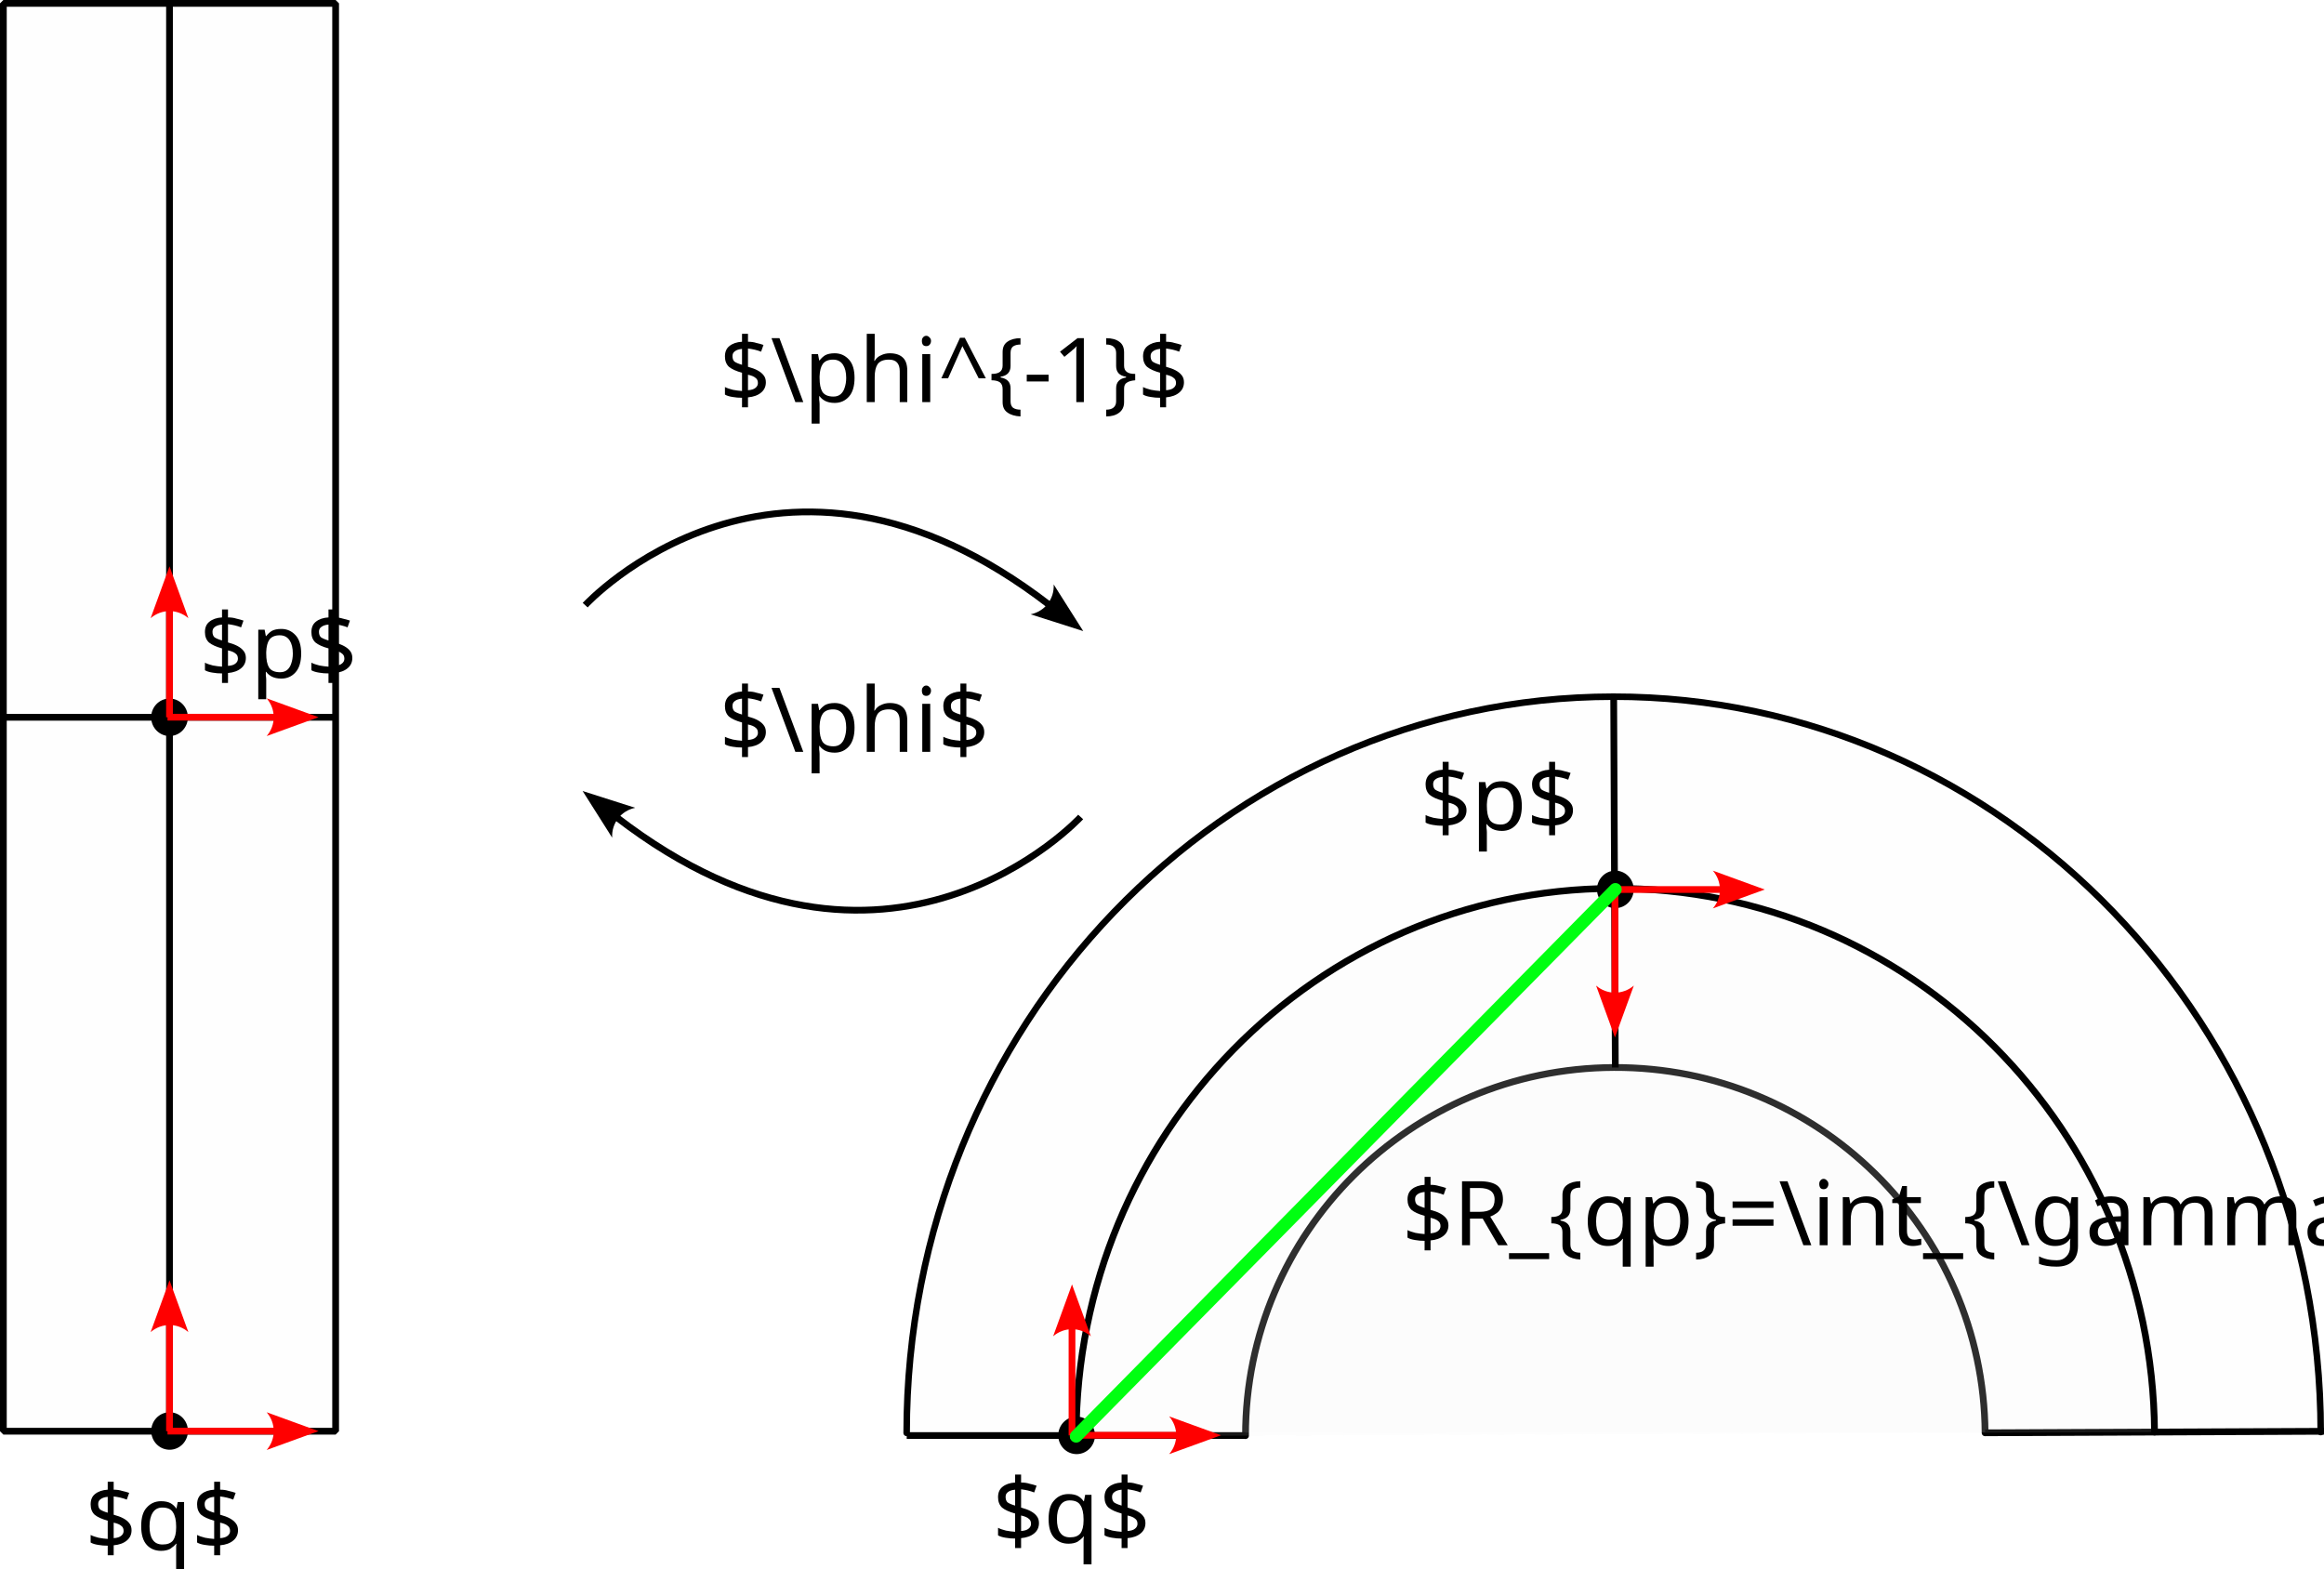
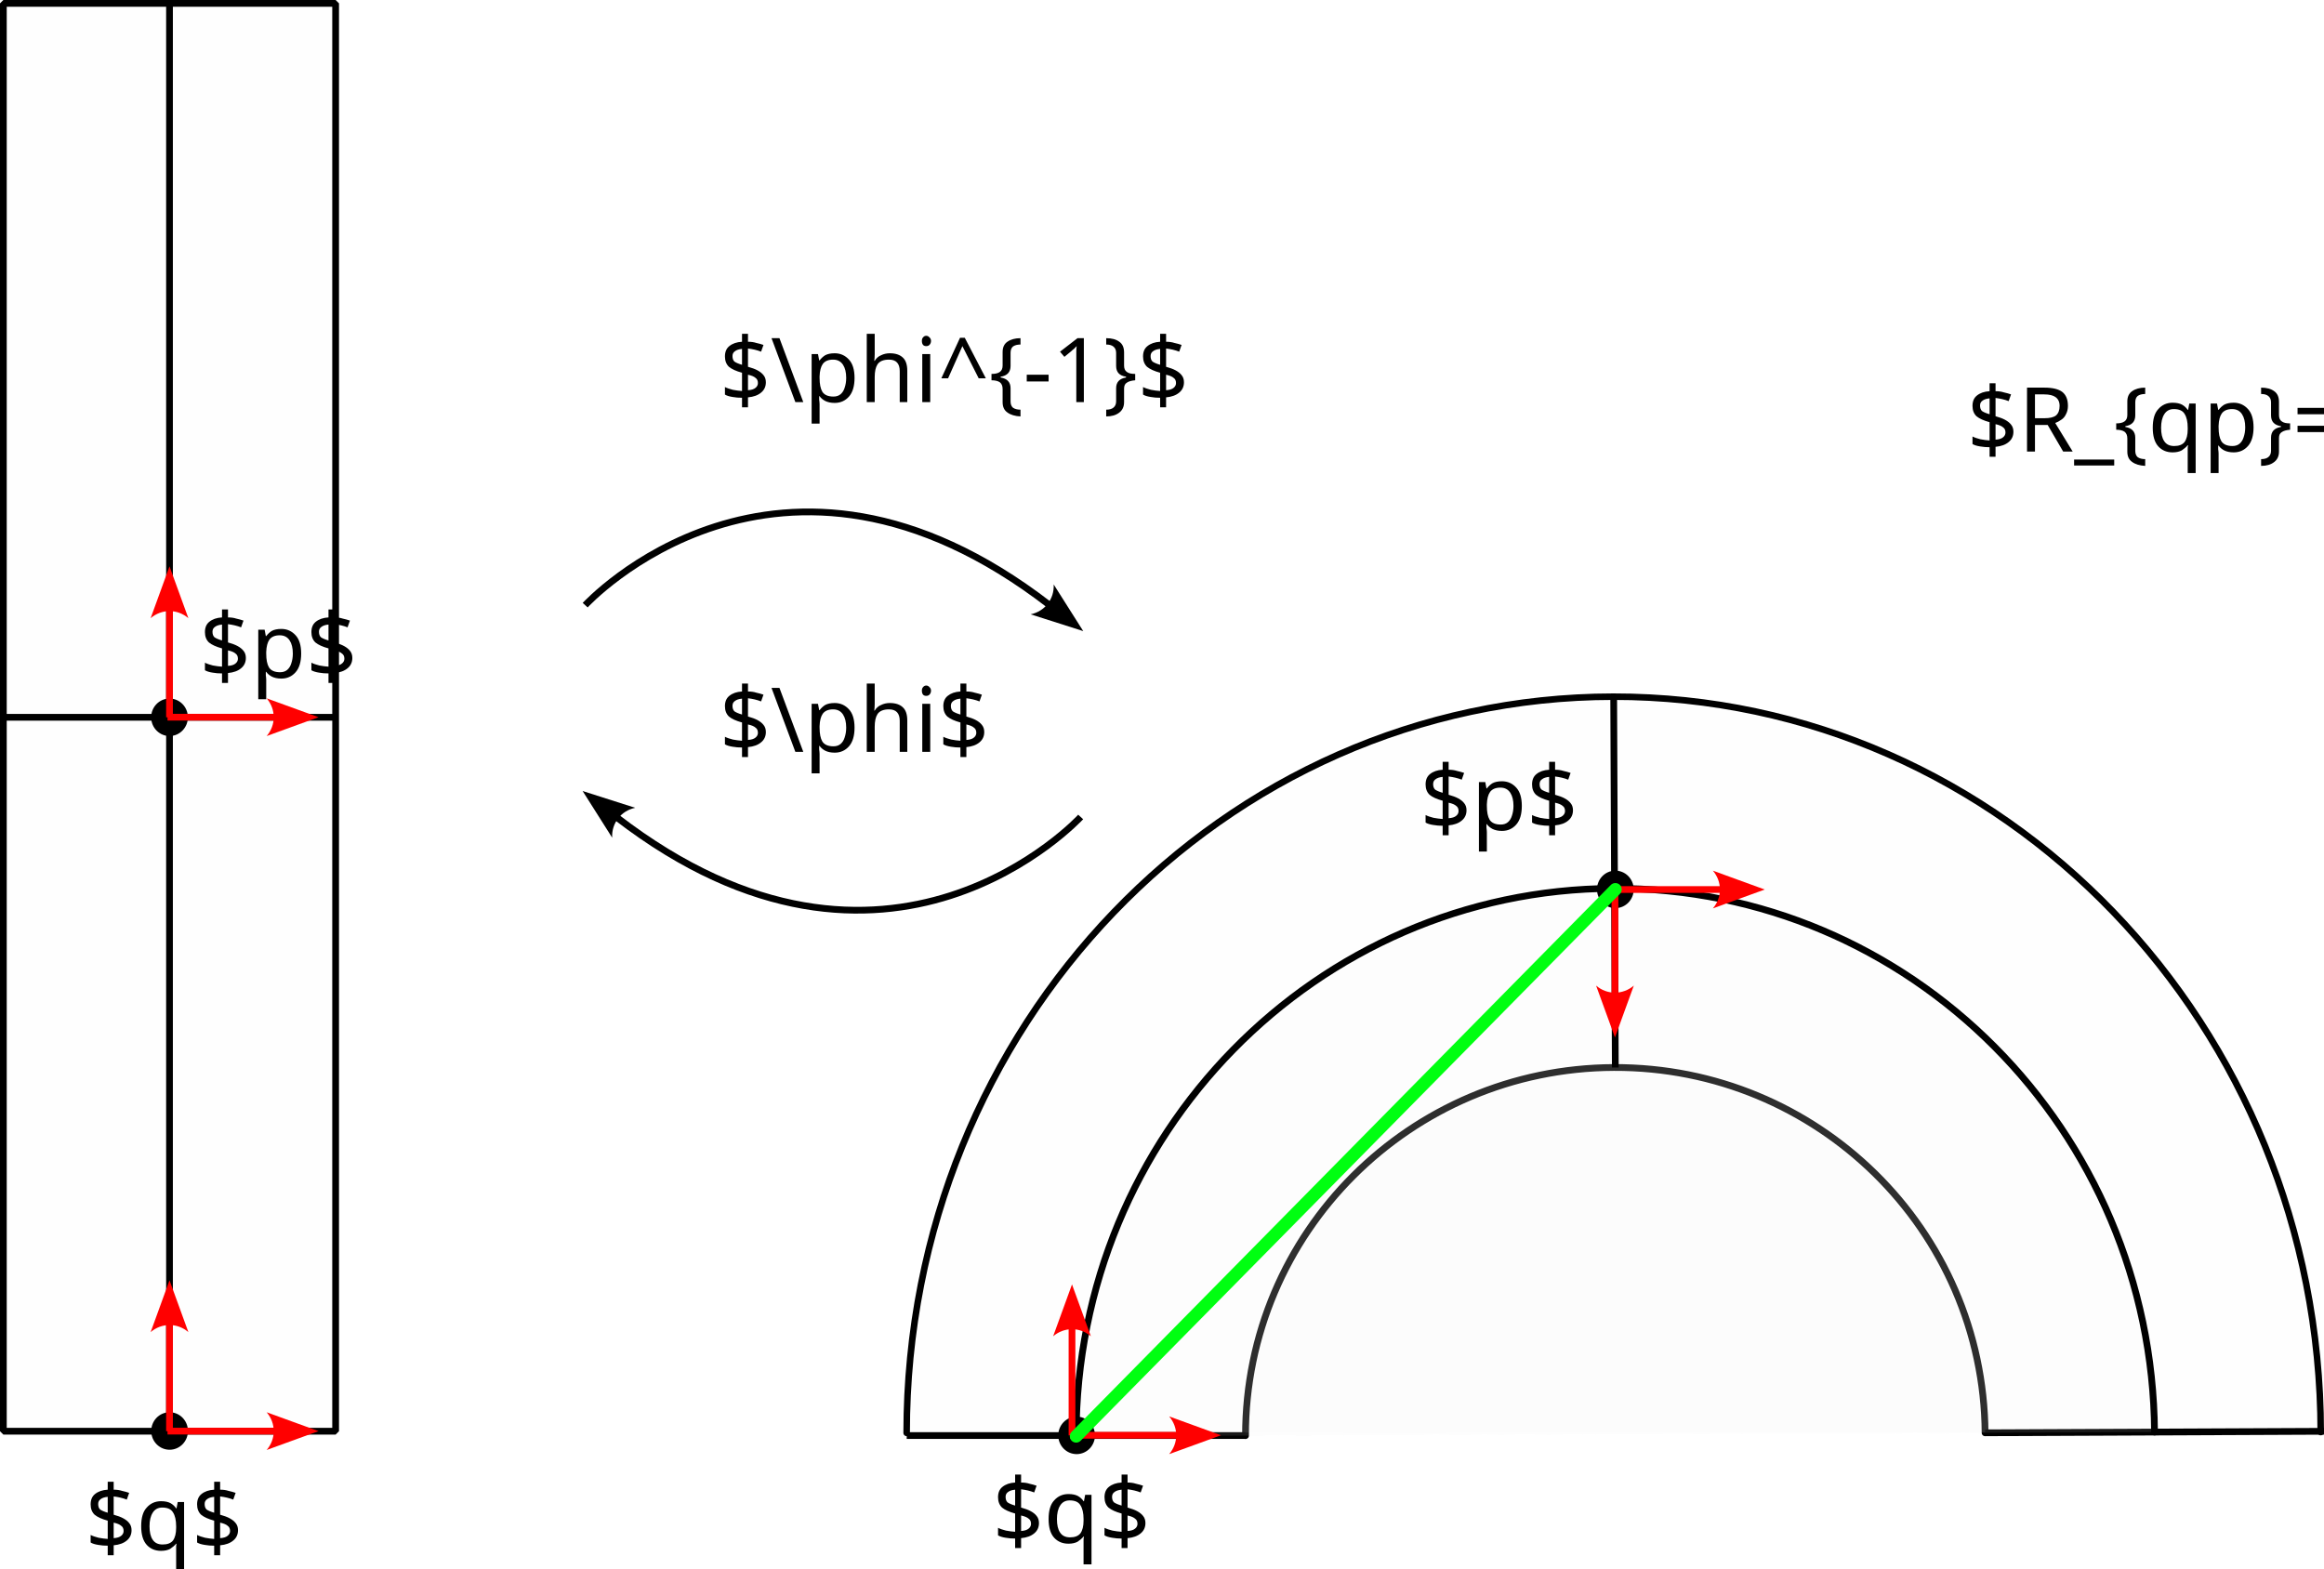
<svg xmlns="http://www.w3.org/2000/svg" width="91.41mm" height="61.688mm" viewBox="0 0 91.41 61.688" version="1.1" id="svg5">
  <defs id="defs2">
    <marker style="overflow:visible" id="Arrow2" refX="0" refY="0" orient="auto-start-reverse" markerWidth="7.7" markerHeight="5.6" viewBox="0 0 7.7 5.6" preserveAspectRatio="xMidYMid">
      <path transform="scale(0.7)" d="M -2,-4 9,0 -2,4 c 2,-2.33 2,-5.66 0,-8 z" style="fill:context-stroke;fill-rule:evenodd;stroke:none" id="arrow2L" />
    </marker>
  </defs>
  <g id="layer1" transform="translate(-41.52878,-81.87675)">
    <path style="fill:#f2f2f2;fill-opacity:0.101;stroke:#000000;stroke-width:0.266;stroke-linecap:round;stroke-linejoin:bevel;stroke-dasharray:none;stroke-opacity:1" id="path247" d="m 90.519,138.35 a 14.545,14.48 0 0 1 14.489,-14.481 14.545,14.48 0 0 1 14.6,14.37" />
    <path style="fill:#f2f2f2;fill-opacity:0.101;stroke:#000000;stroke-width:0.257;stroke-linecap:round;stroke-linejoin:bevel;stroke-dasharray:none;stroke-opacity:1" id="path1070" d="M 77.19,138.243 A 27.81,28.961 0 0 1 104.984,109.282 27.81,28.961 0 0 1 132.81,138.21" />
    <path style="fill:none;stroke:#000000;stroke-width:0.265px;stroke-linecap:butt;stroke-linejoin:miter;stroke-opacity:1" d="m 77.193,138.347 13.327,-1e-5" id="path1072" />
    <path style="fill:none;stroke:#000000;stroke-width:0.265px;stroke-linecap:butt;stroke-linejoin:miter;stroke-opacity:1" d="m 119.609,138.239 13.329,-0.059" id="path1853" />
    <path style="fill:#f2f2f2;fill-opacity:0.101;stroke:#000000;stroke-width:0.266;stroke-linecap:round;stroke-linejoin:bevel;stroke-dasharray:none;stroke-opacity:1" id="path2630" d="m 83.857,138.375 a 21.209,21.55 0 0 1 21.127,-21.551 21.209,21.55 0 0 1 21.289,21.386" />
    <rect style="fill:#f2f2f2;fill-opacity:0.101;stroke:#000000;stroke-width:0.265;stroke-linecap:round;stroke-linejoin:bevel;stroke-dasharray:none;stroke-opacity:1" id="rect2686" width="13.069" height="56.168" x="41.661" y="82.009" />
    <path style="fill:none;stroke:#000000;stroke-width:0.265px;stroke-linecap:butt;stroke-linejoin:miter;stroke-opacity:1" d="M 48.196,138.177 V 82.009" id="path2688" />
    <path style="fill:#000000;fill-opacity:1;stroke:#000000;stroke-width:0.133;stroke-linecap:round;stroke-linejoin:bevel;stroke-dasharray:none;stroke-opacity:1" id="path2690" d="m 48.855,138.157 a 0.656,0.671 0 0 1 -0.644,0.682 0.656,0.671 0 0 1 -0.667,-0.659 0.656,0.671 0 0 1 0.643,-0.683 0.656,0.671 0 0 1 0.668,0.658" />
    <path style="fill:#000000;fill-opacity:1;stroke:#000000;stroke-width:0.133;stroke-linecap:round;stroke-linejoin:bevel;stroke-dasharray:none;stroke-opacity:1" id="path2692" d="m 48.852,110.082 a 0.656,0.671 0 0 1 -0.644,0.682 0.656,0.671 0 0 1 -0.667,-0.659 0.656,0.671 0 0 1 0.643,-0.683 0.656,0.671 0 0 1 0.668,0.658" />
    <path style="fill:#000000;fill-opacity:1;stroke:#000000;stroke-width:0.133;stroke-linecap:round;stroke-linejoin:bevel;stroke-dasharray:none;stroke-opacity:1" id="path2694" d="m 105.721,116.852 a 0.656,0.671 0 0 1 -0.644,0.682 0.656,0.671 0 0 1 -0.667,-0.659 0.656,0.671 0 0 1 0.643,-0.683 0.656,0.671 0 0 1 0.668,0.658" />
    <path style="fill:#000000;fill-opacity:1;stroke:#000000;stroke-width:0.133;stroke-linecap:round;stroke-linejoin:bevel;stroke-dasharray:none;stroke-opacity:1" id="path2696" d="m 84.531,138.329 a 0.656,0.671 0 0 1 -0.644,0.682 0.656,0.671 0 0 1 -0.667,-0.659 0.656,0.671 0 0 1 0.643,-0.683 0.656,0.671 0 0 1 0.668,0.658" />
    <text xml:space="preserve" style="font-size:3.528px;line-height:1.25;font-family:sans-serif;stroke-width:0.265" x="44.875" y="142.855" id="text2752">
      <tspan id="tspan2750" style="stroke-width:0.265" x="44.875" y="142.855">$q$</tspan>
    </text>
    <text xml:space="preserve" style="font-size:3.528px;line-height:1.25;font-family:sans-serif;stroke-width:0.265" x="49.372" y="108.538" id="text2756">
      <tspan id="tspan2754" style="stroke-width:0.265" x="49.372" y="108.538">$p$</tspan>
    </text>
    <text xml:space="preserve" style="font-size:3.528px;line-height:1.25;font-family:sans-serif;stroke-width:0.265" x="97.382" y="114.533" id="text2810">
      <tspan id="tspan2808" style="stroke-width:0.265" x="97.382" y="114.533">$p$</tspan>
    </text>
    <text xml:space="preserve" style="font-size:3.528px;line-height:1.25;font-family:sans-serif;stroke-width:0.265" x="80.565" y="142.568" id="text2814">
      <tspan id="tspan2812" style="stroke-width:0.265" x="80.565" y="142.568">$q$</tspan>
    </text>
    <path style="fill:none;stroke:#000000;stroke-width:0.265px;stroke-linecap:butt;stroke-linejoin:miter;stroke-opacity:1;marker-end:url(#Arrow2)" d="m 64.546,105.682 c 0,0 7.578,-8.254 18.268,0" id="path4728" />
    <text xml:space="preserve" style="font-size:3.528px;line-height:1.25;font-family:sans-serif;stroke-width:0.265" x="69.823" y="97.698" id="text4784">
      <tspan id="tspan4782" style="stroke-width:0.265" x="69.823" y="97.698">$\phi^{-1}$</tspan>
    </text>
    <path style="fill:none;stroke:#000000;stroke-width:0.265px;stroke-linecap:butt;stroke-linejoin:miter;stroke-opacity:1" d="M 41.661,110.093 H 54.731" id="path4786" />
    <path style="fill:none;stroke:#000000;stroke-width:0.265px;stroke-linecap:butt;stroke-linejoin:miter;stroke-opacity:1" d="m 105.064,123.869 -0.064,-14.587" id="path4788" />
    <path style="fill:none;stroke:#ff0000;stroke-width:0.265;stroke-linecap:butt;stroke-linejoin:miter;stroke-opacity:1;stroke-dasharray:none;marker-end:url(#Arrow2)" d="m 48.196,110.093 v -4.27" id="path328" />
    <path style="fill:none;stroke:#ff0000;stroke-width:0.265;stroke-linecap:butt;stroke-linejoin:miter;stroke-dasharray:none;stroke-opacity:1;marker-end:url(#Arrow2)" d="m 48.118,110.089 h 4.27" id="path956" />
    <path style="fill:none;stroke:#ff0000;stroke-width:0.265;stroke-linecap:butt;stroke-linejoin:miter;stroke-dasharray:none;stroke-opacity:1;marker-end:url(#Arrow2)" d="m 48.196,138.177 v -4.27" id="path1026" />
    <path style="fill:none;stroke:#ff0000;stroke-width:0.265;stroke-linecap:butt;stroke-linejoin:miter;stroke-dasharray:none;stroke-opacity:1;marker-end:url(#Arrow2)" d="m 48.118,138.173 h 4.27" id="path1028" />
    <path style="fill:none;stroke:#ff0000;stroke-width:0.265;stroke-linecap:butt;stroke-linejoin:miter;stroke-dasharray:none;stroke-opacity:1;marker-end:url(#Arrow2)" d="m 83.694,138.341 v -4.27" id="path1034" />
    <path style="fill:none;stroke:#ff0000;stroke-width:0.265;stroke-linecap:butt;stroke-linejoin:miter;stroke-dasharray:none;stroke-opacity:1;marker-end:url(#Arrow2)" d="m 83.616,138.336 h 4.27" id="path1036" />
    <path style="fill:none;stroke:#ff0000;stroke-width:0.265;stroke-linecap:butt;stroke-linejoin:miter;stroke-dasharray:none;stroke-opacity:1;marker-end:url(#Arrow2)" d="m 105.002,116.868 h 4.27" id="path1040" />
    <path style="fill:none;stroke:#ff0000;stroke-width:0.265;stroke-linecap:butt;stroke-linejoin:miter;stroke-dasharray:none;stroke-opacity:1;marker-end:url(#Arrow2)" d="m 105.05,116.748 v 4.27" id="path1042" />
    <path style="fill:none;stroke:#00ff11;stroke-width:0.5;stroke-linecap:round;stroke-linejoin:miter;stroke-opacity:1;stroke-dasharray:none" d="M 83.857,138.375 105.066,116.863" id="path1101" />
-     <text xml:space="preserve" style="font-size:3.528px;line-height:1.25;font-family:sans-serif;stroke-width:0.265" x="96.67" y="130.861" id="text1157">
-       <tspan id="tspan1155" style="stroke-width:0.265" x="96.67" y="130.861">$R_{qp}=\int_{\gamma}\omega$</tspan>
+     <text xml:space="preserve" style="font-size:3.528px;line-height:1.25;font-family:sans-serif;stroke-width:0.265" x="118.895" y="99.64" id="text1157">
+       <tspan id="tspan1155" style="stroke-width:0.265" x="118.895" y="99.64">$R_{qp}=\int_{\gamma}\omega$</tspan>
    </text>
    <path style="fill:none;stroke:#000000;stroke-width:0.265px;stroke-linecap:butt;stroke-linejoin:miter;stroke-opacity:1;marker-end:url(#Arrow2)" d="m 84.035,114.014 c 0,0 -7.578,8.254 -18.268,0" id="path1955" />
    <text xml:space="preserve" style="font-size:3.528px;line-height:1.25;font-family:sans-serif;stroke-width:0.265" x="69.823" y="111.457" id="text1961">
      <tspan id="tspan1959" style="stroke-width:0.265" x="69.823" y="111.457">$\phi$</tspan>
    </text>
  </g>
</svg>
